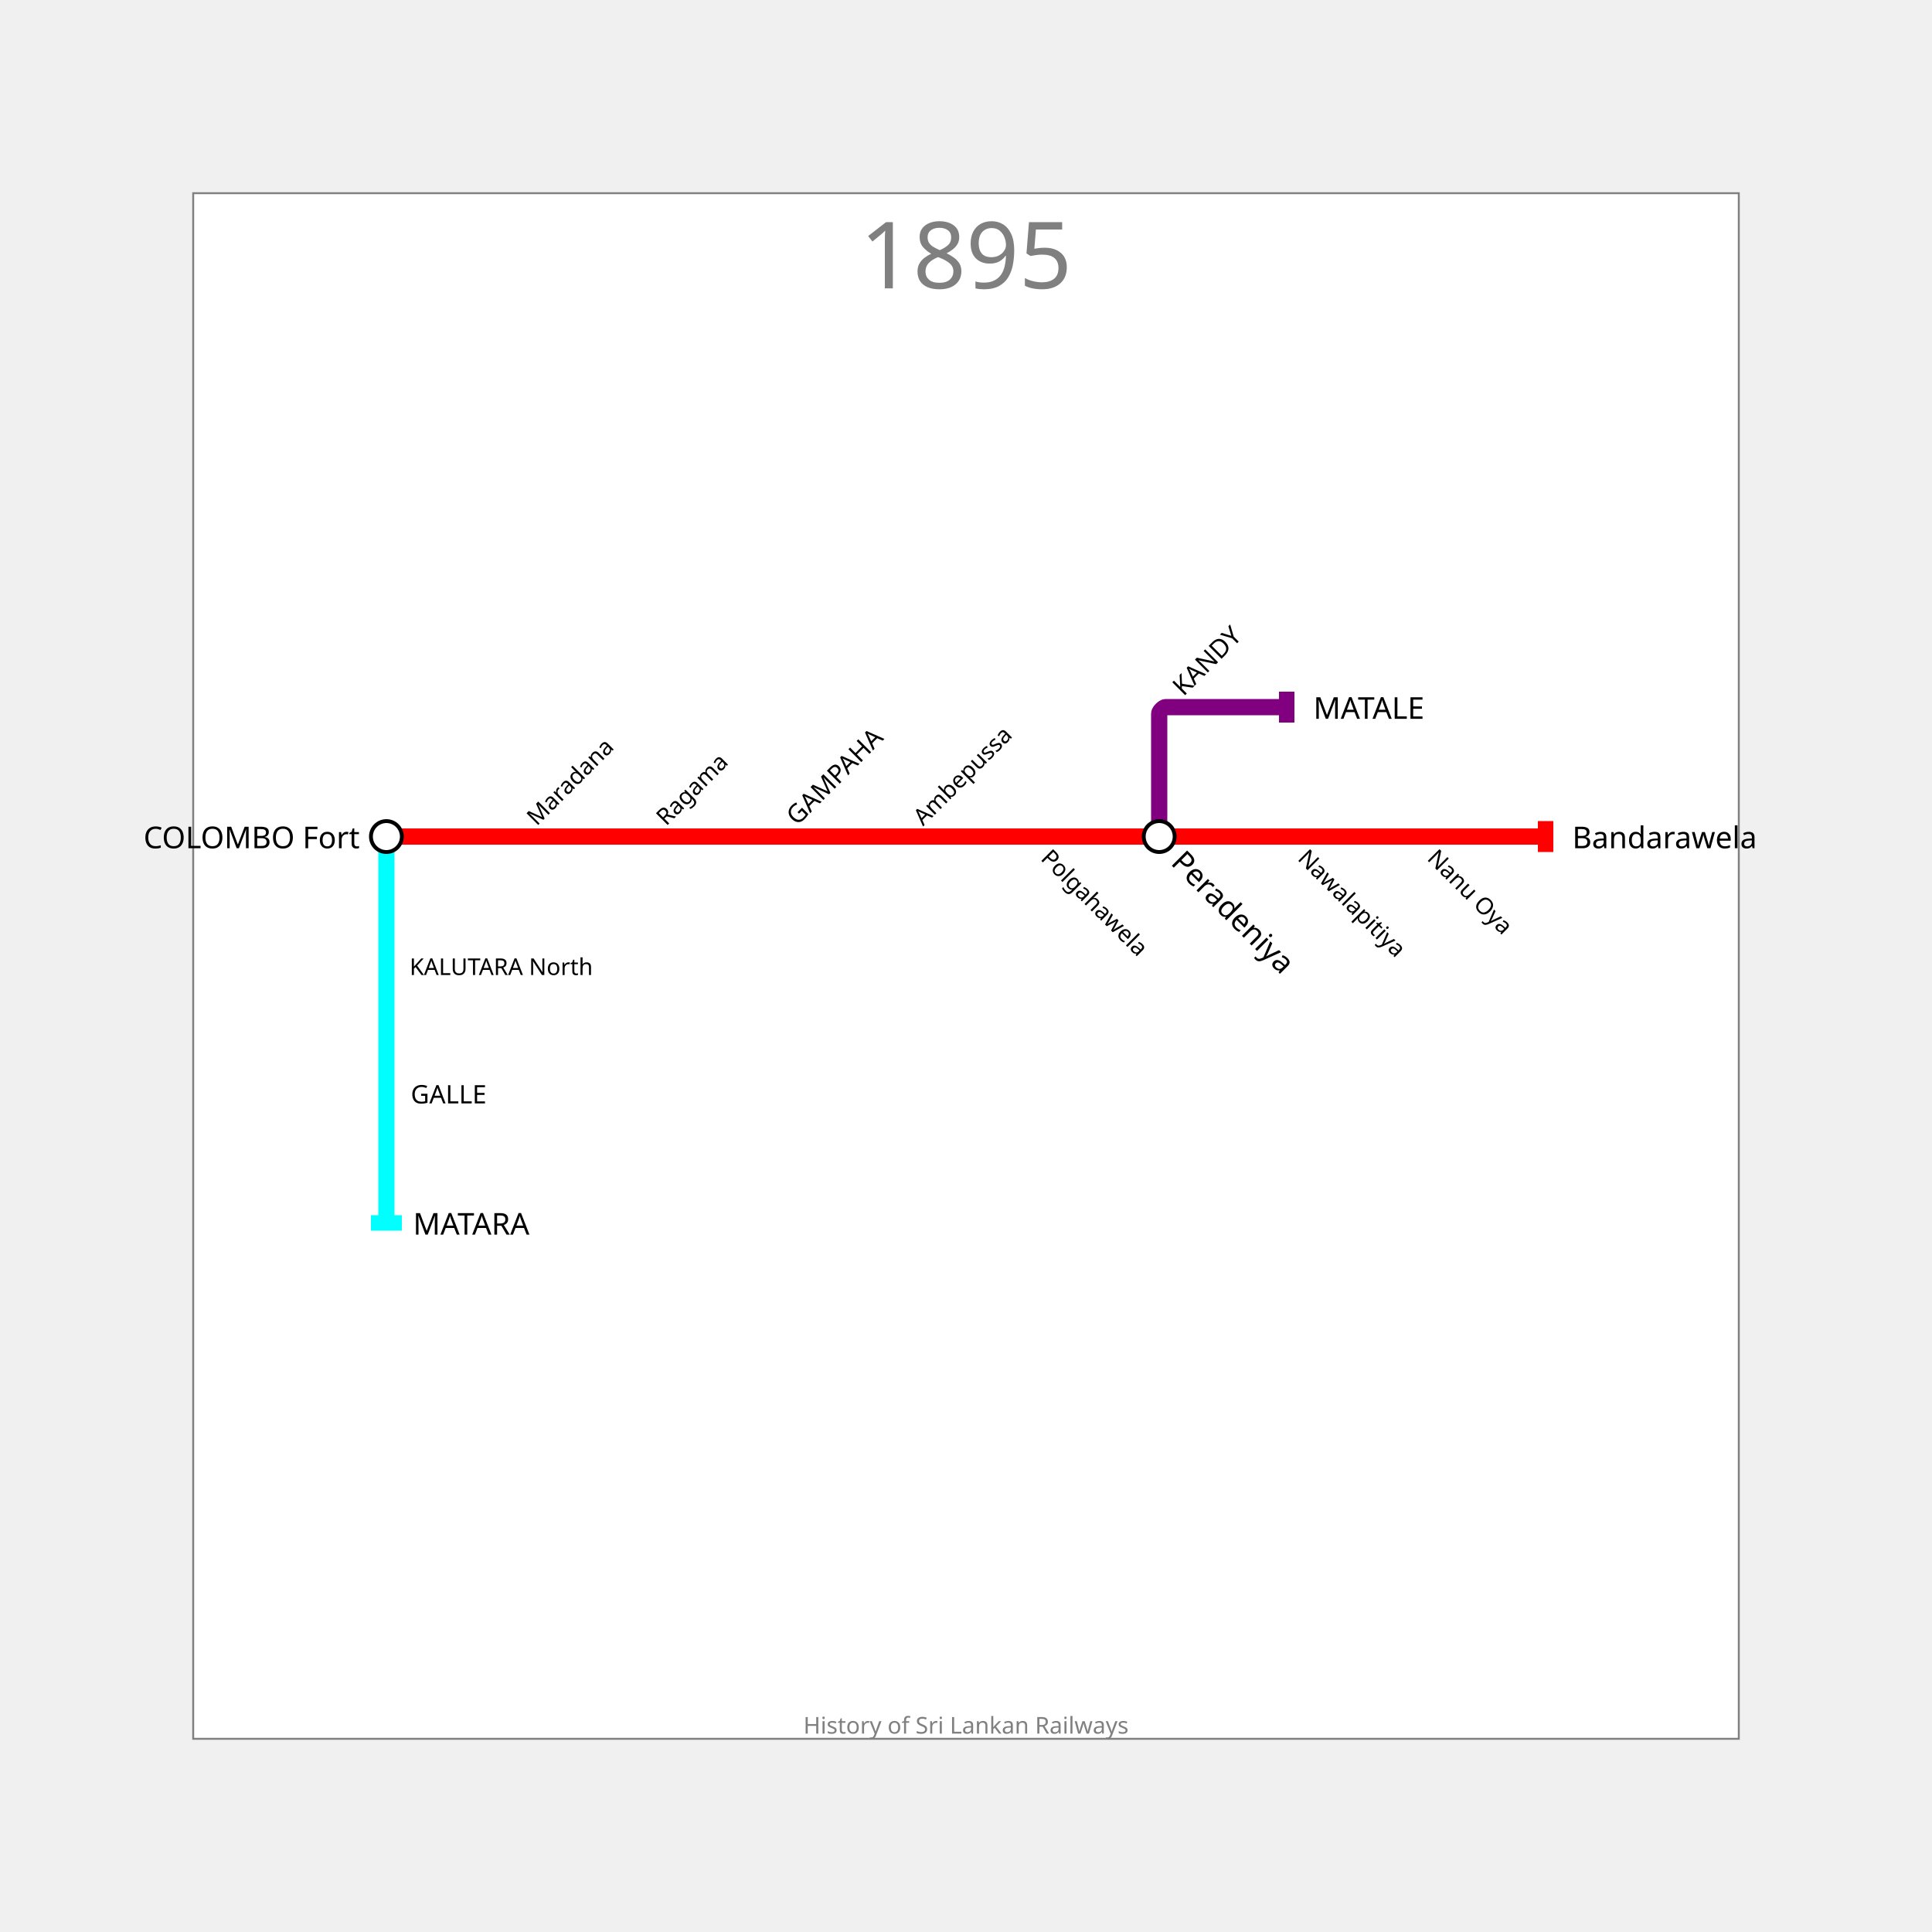
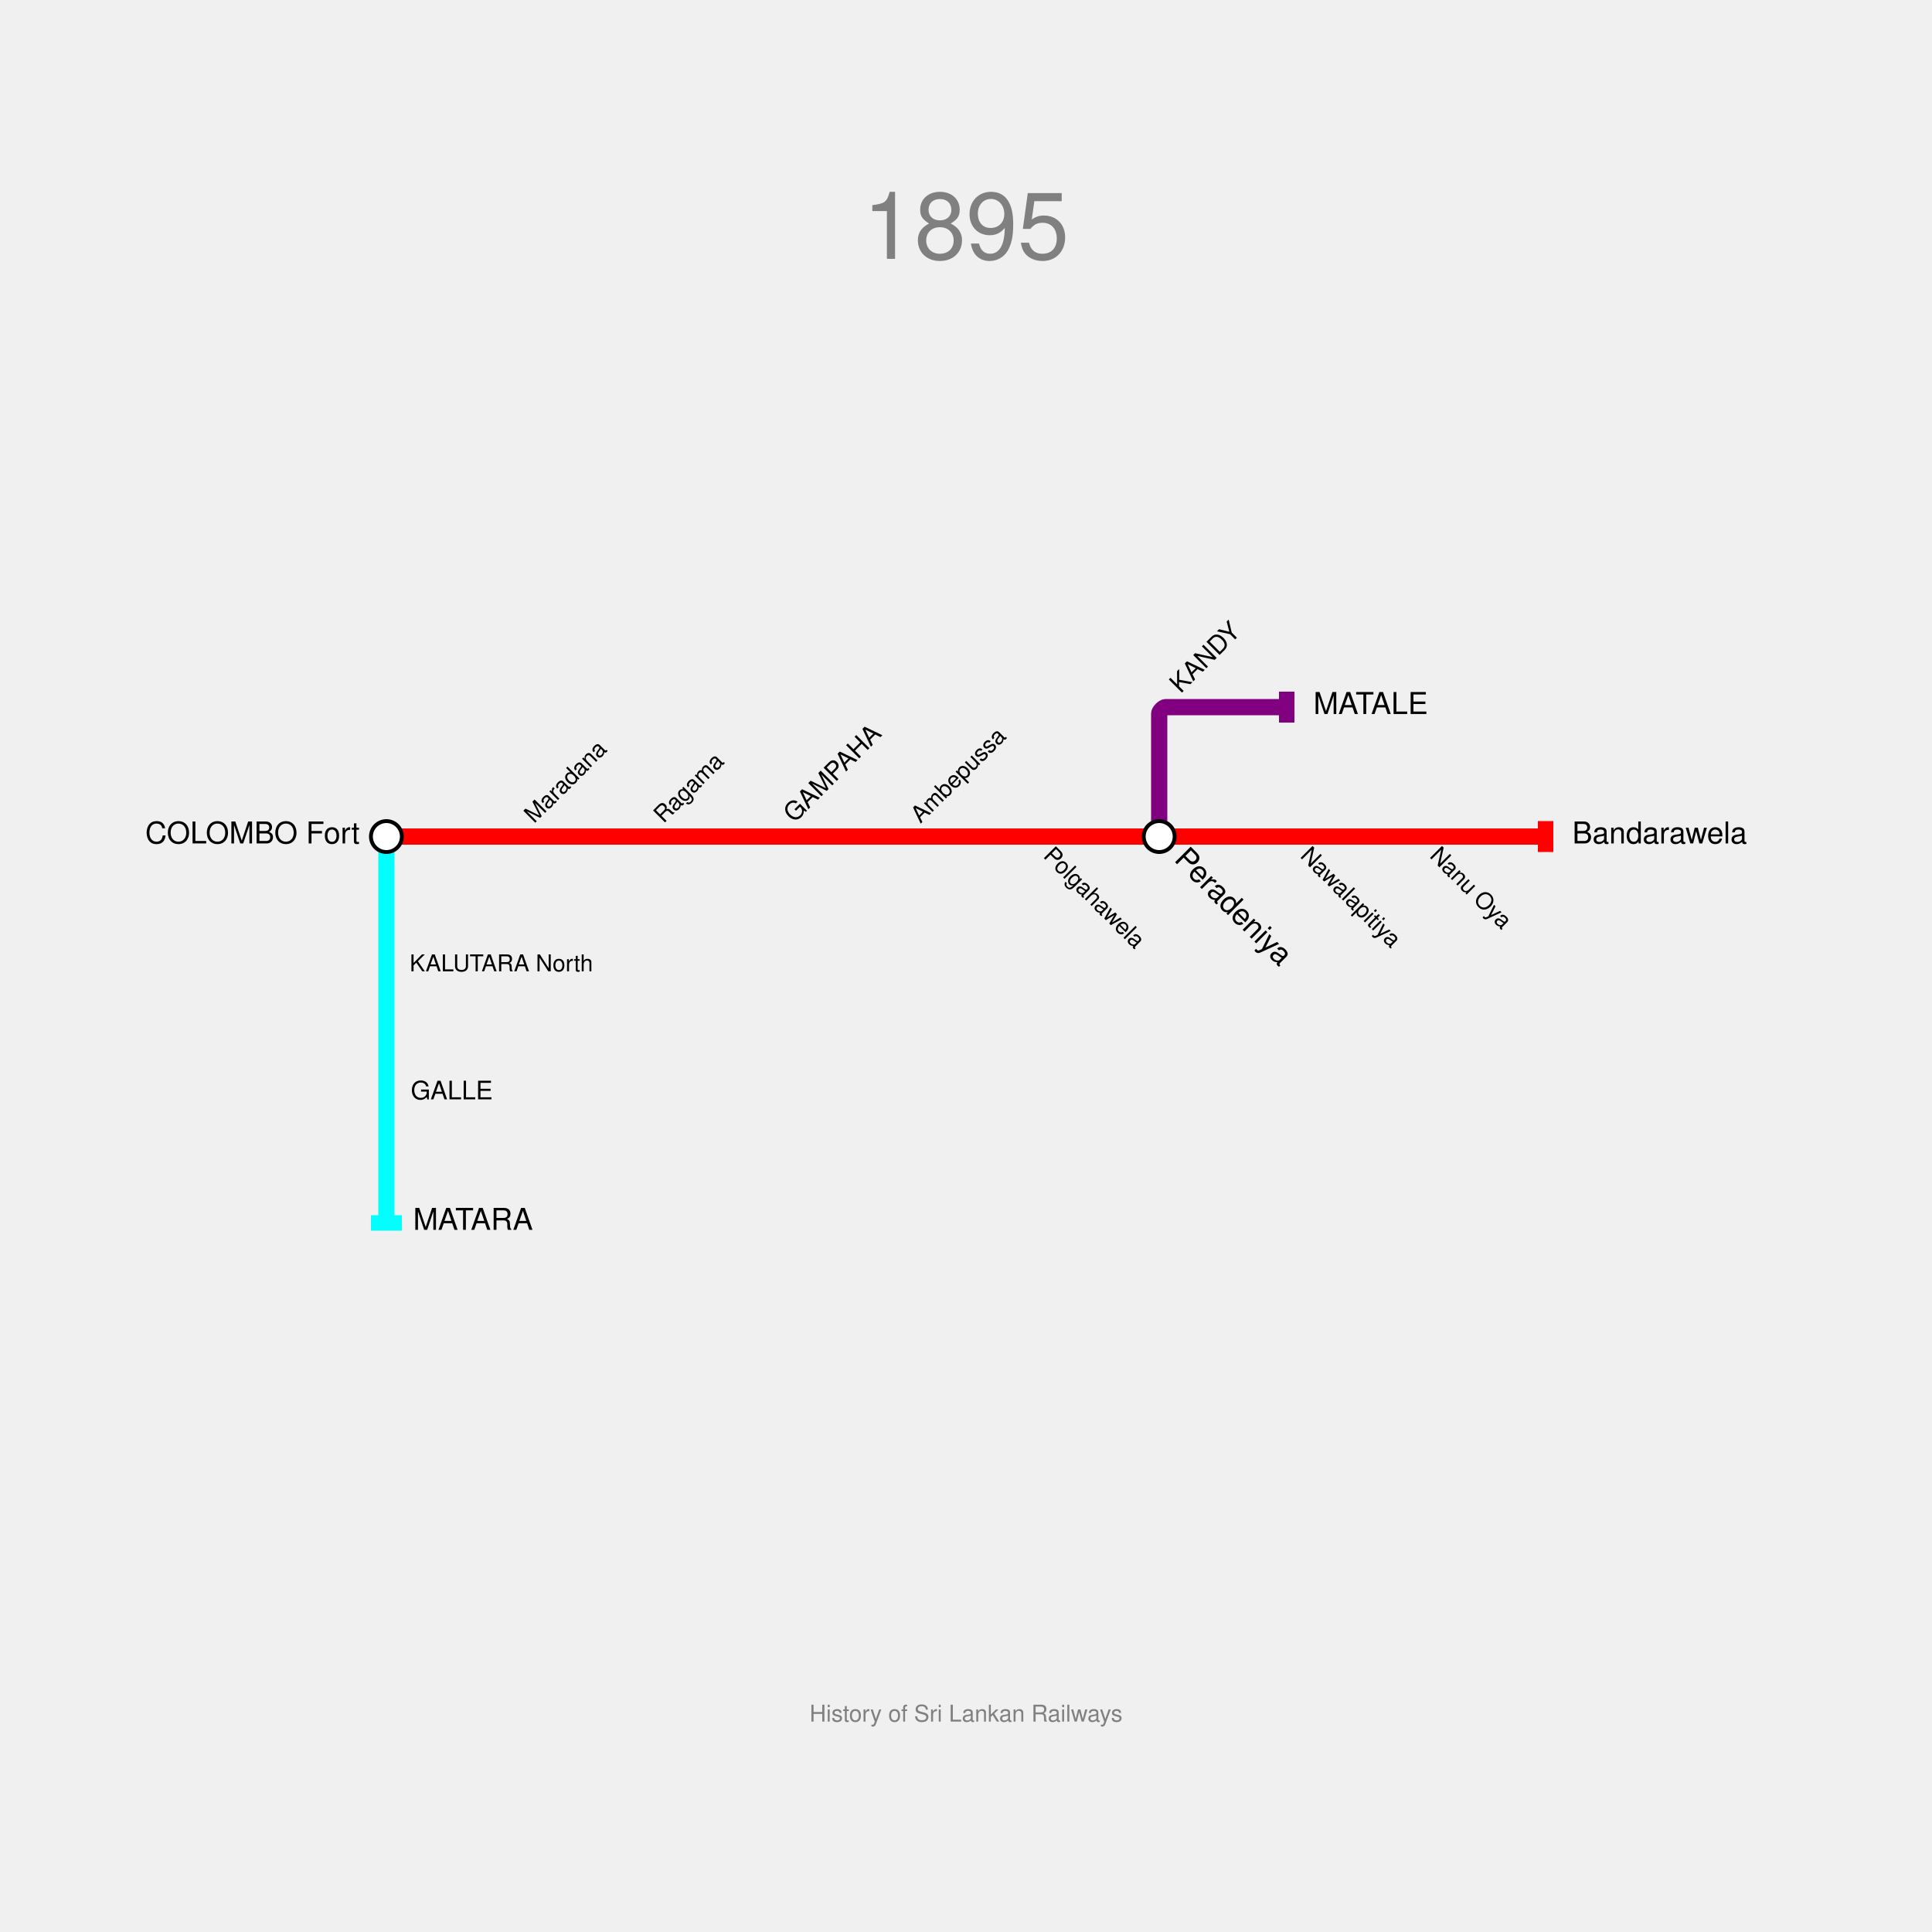
<svg xmlns="http://www.w3.org/2000/svg" width="1000" height="1000" padding="200">
-   <rect x="100.0" y="100.0" width="800" height="800" fill="white" stroke="gray" />
-   <text fill="gray" stroke="none" font-size="48" font-family="Trebuchet MS" x="500.0" y="112.0" text-anchor="middle" dominant-baseline="hanging">1895</text>
-   <text fill="gray" stroke="none" font-size="12" font-family="Trebuchet MS" x="500.0" y="888.0" text-anchor="middle" dominant-baseline="text-top">History of Sri Lankan Railways</text>
+   <text fill="gray" stroke="none" font-size="48" font-family="Helvetica" x="500.0" y="112.0" text-anchor="middle" dominant-baseline="hanging">1895</text>
+   <text fill="gray" stroke="none" font-size="12" font-family="Helvetica" x="500.0" y="888.0" text-anchor="middle" dominant-baseline="text-top">History of Sri Lankan Railways</text>
  <g>
    <path fill="none" stroke-width="8.4" stroke-opacity="1" d="M 200.0,433.0 L 266.0,433.0 L 333.0,433.0 L 400.0,433.0 L 466.0,433.0 L 533.0,433.0 L 600.0,433.0 L 666.0,433.0 L 733.0,433.0 L 800.0,433.0" stroke="red" />
    <rect stroke="none" fill-opacity="1" x="796" y="425" width="8" height="16" fill="red" />
  </g>
  <g>
    <path fill="none" stroke-width="8.4" stroke-opacity="1" d="M 200.0,433.0 L 200.0,500.0 L 200.0,566.0 L 200.0,633.0" stroke="cyan" />
    <rect stroke="none" fill-opacity="1" x="192" y="629" width="16" height="8" fill="cyan" />
  </g>
  <g>
    <path fill="none" stroke-width="8.4" stroke-opacity="1" d="M 600.0,433.0 L 600.0,369.3 C 600.0,368.2 602.2,366.0 603.3,366.0 L 666.0,366.0" stroke="purple" />
    <rect stroke="none" fill-opacity="1" x="662" y="358" width="8" height="16" fill="purple" />
  </g>
  <g>
    <circle r="8" fill="white" stroke="black" stroke-width="2.0" cx="200" cy="433" />
-     <text fill="black" stroke="none" font-size="15.6" font-family="Trebuchet MS" font-weight="100" text-anchor="end" dominant-baseline="central" x="186.2" y="433" transform="translate(200,433) rotate(-0) translate(-200,-433)">COLOMBO Fort</text>
+     <text fill="black" stroke="none" font-size="15.6" font-family="Helvetica" font-weight="100" text-anchor="end" dominant-baseline="central" x="186.2" y="433" transform="translate(200,433) rotate(0) translate(-200,-433)">COLOMBO Fort</text>
  </g>
  <g>
    <circle r="8" fill="white" stroke="black" stroke-width="2.0" cx="600" cy="433" />
-     <text fill="black" stroke="none" font-size="15.6" font-family="Trebuchet MS" font-weight="100" text-anchor="start" dominant-baseline="central" x="613.8" y="433" transform="translate(600,433) rotate(-315) translate(-600,-433)">Peradeniya</text>
+     <text fill="black" stroke="none" font-size="15.6" font-family="Helvetica" font-weight="100" text-anchor="start" dominant-baseline="central" x="613.8" y="433" transform="translate(600,433) rotate(-315) translate(-600,-433)">Peradeniya</text>
  </g>
  <g>
-     <text fill="black" stroke="none" font-size="15.6" font-family="Trebuchet MS" font-weight="100" text-anchor="start" dominant-baseline="central" x="813.8" y="433" transform="translate(800,433) rotate(-0) translate(-800,-433)">Bandarawela</text>
+     <text fill="black" stroke="none" font-size="15.6" font-family="Helvetica" font-weight="100" text-anchor="start" dominant-baseline="central" x="813.8" y="433" transform="translate(800,433) rotate(0) translate(-800,-433)">Bandarawela</text>
  </g>
  <g>
-     <text fill="black" stroke="none" font-size="15.6" font-family="Trebuchet MS" font-weight="100" text-anchor="start" dominant-baseline="central" x="213.8" y="633" transform="translate(200,633) rotate(-0) translate(-200,-633)">MATARA</text>
+     <text fill="black" stroke="none" font-size="15.6" font-family="Helvetica" font-weight="100" text-anchor="start" dominant-baseline="central" x="213.8" y="633" transform="translate(200,633) rotate(0) translate(-200,-633)">MATARA</text>
  </g>
  <g>
-     <text fill="black" stroke="none" font-size="15.6" font-family="Trebuchet MS" font-weight="100" text-anchor="start" dominant-baseline="central" x="679.8" y="366" transform="translate(666,366) rotate(-0) translate(-666,-366)">MATALE</text>
+     <text fill="black" stroke="none" font-size="15.6" font-family="Helvetica" font-weight="100" text-anchor="start" dominant-baseline="central" x="679.8" y="366" transform="translate(666,366) rotate(0) translate(-666,-366)">MATALE</text>
  </g>
  <g>
-     <text fill="black" stroke="none" font-size="13.2" font-family="Trebuchet MS" font-weight="100" text-anchor="start" dominant-baseline="central" x="412.6" y="433" transform="translate(400,433) rotate(-45) translate(-400,-433)">GAMPAHA</text>
+     <text fill="black" stroke="none" font-size="13.2" font-family="Helvetica" font-weight="100" text-anchor="start" dominant-baseline="central" x="412.6" y="433" transform="translate(400,433) rotate(-45) translate(-400,-433)">GAMPAHA</text>
  </g>
  <g>
-     <text fill="black" stroke="none" font-size="13.2" font-family="Trebuchet MS" font-weight="100" text-anchor="start" dominant-baseline="central" x="212.6" y="566" transform="translate(200,566) rotate(-0) translate(-200,-566)">GALLE</text>
+     <text fill="black" stroke="none" font-size="13.2" font-family="Helvetica" font-weight="100" text-anchor="start" dominant-baseline="central" x="212.6" y="566" transform="translate(200,566) rotate(0) translate(-200,-566)">GALLE</text>
  </g>
  <g>
-     <text fill="black" stroke="none" font-size="13.2" font-family="Trebuchet MS" font-weight="100" text-anchor="start" dominant-baseline="central" x="612.6" y="366" transform="translate(600,366) rotate(-45) translate(-600,-366)">KANDY</text>
+     <text fill="black" stroke="none" font-size="13.2" font-family="Helvetica" font-weight="100" text-anchor="start" dominant-baseline="central" x="612.6" y="366" transform="translate(600,366) rotate(-45) translate(-600,-366)">KANDY</text>
  </g>
  <g>
-     <text fill="black" stroke="none" font-size="12" font-family="Trebuchet MS" font-weight="100" text-anchor="start" dominant-baseline="central" x="278.0" y="433" transform="translate(266,433) rotate(-45) translate(-266,-433)">Maradana</text>
+     <text fill="black" stroke="none" font-size="12" font-family="Helvetica" font-weight="100" text-anchor="start" dominant-baseline="central" x="278.0" y="433" transform="translate(266,433) rotate(-45) translate(-266,-433)">Maradana</text>
  </g>
  <g>
-     <text fill="black" stroke="none" font-size="12" font-family="Trebuchet MS" font-weight="100" text-anchor="start" dominant-baseline="central" x="345.0" y="433" transform="translate(333,433) rotate(-45) translate(-333,-433)">Ragama</text>
+     <text fill="black" stroke="none" font-size="12" font-family="Helvetica" font-weight="100" text-anchor="start" dominant-baseline="central" x="345.0" y="433" transform="translate(333,433) rotate(-45) translate(-333,-433)">Ragama</text>
  </g>
  <g>
-     <text fill="black" stroke="none" font-size="12" font-family="Trebuchet MS" font-weight="100" text-anchor="start" dominant-baseline="central" x="478.0" y="433" transform="translate(466,433) rotate(-45) translate(-466,-433)">Ambepussa</text>
+     <text fill="black" stroke="none" font-size="12" font-family="Helvetica" font-weight="100" text-anchor="start" dominant-baseline="central" x="478.0" y="433" transform="translate(466,433) rotate(-45) translate(-466,-433)">Ambepussa</text>
  </g>
  <g>
-     <text fill="black" stroke="none" font-size="12" font-family="Trebuchet MS" font-weight="100" text-anchor="start" dominant-baseline="central" x="545.0" y="433" transform="translate(533,433) rotate(-315) translate(-533,-433)">Polgahawela</text>
+     <text fill="black" stroke="none" font-size="12" font-family="Helvetica" font-weight="100" text-anchor="start" dominant-baseline="central" x="545.0" y="433" transform="translate(533,433) rotate(-315) translate(-533,-433)">Polgahawela</text>
  </g>
  <g>
-     <text fill="black" stroke="none" font-size="12" font-family="Trebuchet MS" font-weight="100" text-anchor="start" dominant-baseline="central" x="678.0" y="433" transform="translate(666,433) rotate(-315) translate(-666,-433)">Nawalapitiya</text>
+     <text fill="black" stroke="none" font-size="12" font-family="Helvetica" font-weight="100" text-anchor="start" dominant-baseline="central" x="678.0" y="433" transform="translate(666,433) rotate(-315) translate(-666,-433)">Nawalapitiya</text>
  </g>
  <g>
-     <text fill="black" stroke="none" font-size="12" font-family="Trebuchet MS" font-weight="100" text-anchor="start" dominant-baseline="central" x="745.0" y="433" transform="translate(733,433) rotate(-315) translate(-733,-433)">Nanu Oya</text>
+     <text fill="black" stroke="none" font-size="12" font-family="Helvetica" font-weight="100" text-anchor="start" dominant-baseline="central" x="745.0" y="433" transform="translate(733,433) rotate(-315) translate(-733,-433)">Nanu Oya</text>
  </g>
  <g>
-     <text fill="black" stroke="none" font-size="12" font-family="Trebuchet MS" font-weight="100" text-anchor="start" dominant-baseline="central" x="212.0" y="500" transform="translate(200,500) rotate(-0) translate(-200,-500)">KALUTARA North</text>
+     <text fill="black" stroke="none" font-size="12" font-family="Helvetica" font-weight="100" text-anchor="start" dominant-baseline="central" x="212.0" y="500" transform="translate(200,500) rotate(0) translate(-200,-500)">KALUTARA North</text>
  </g>
</svg>
